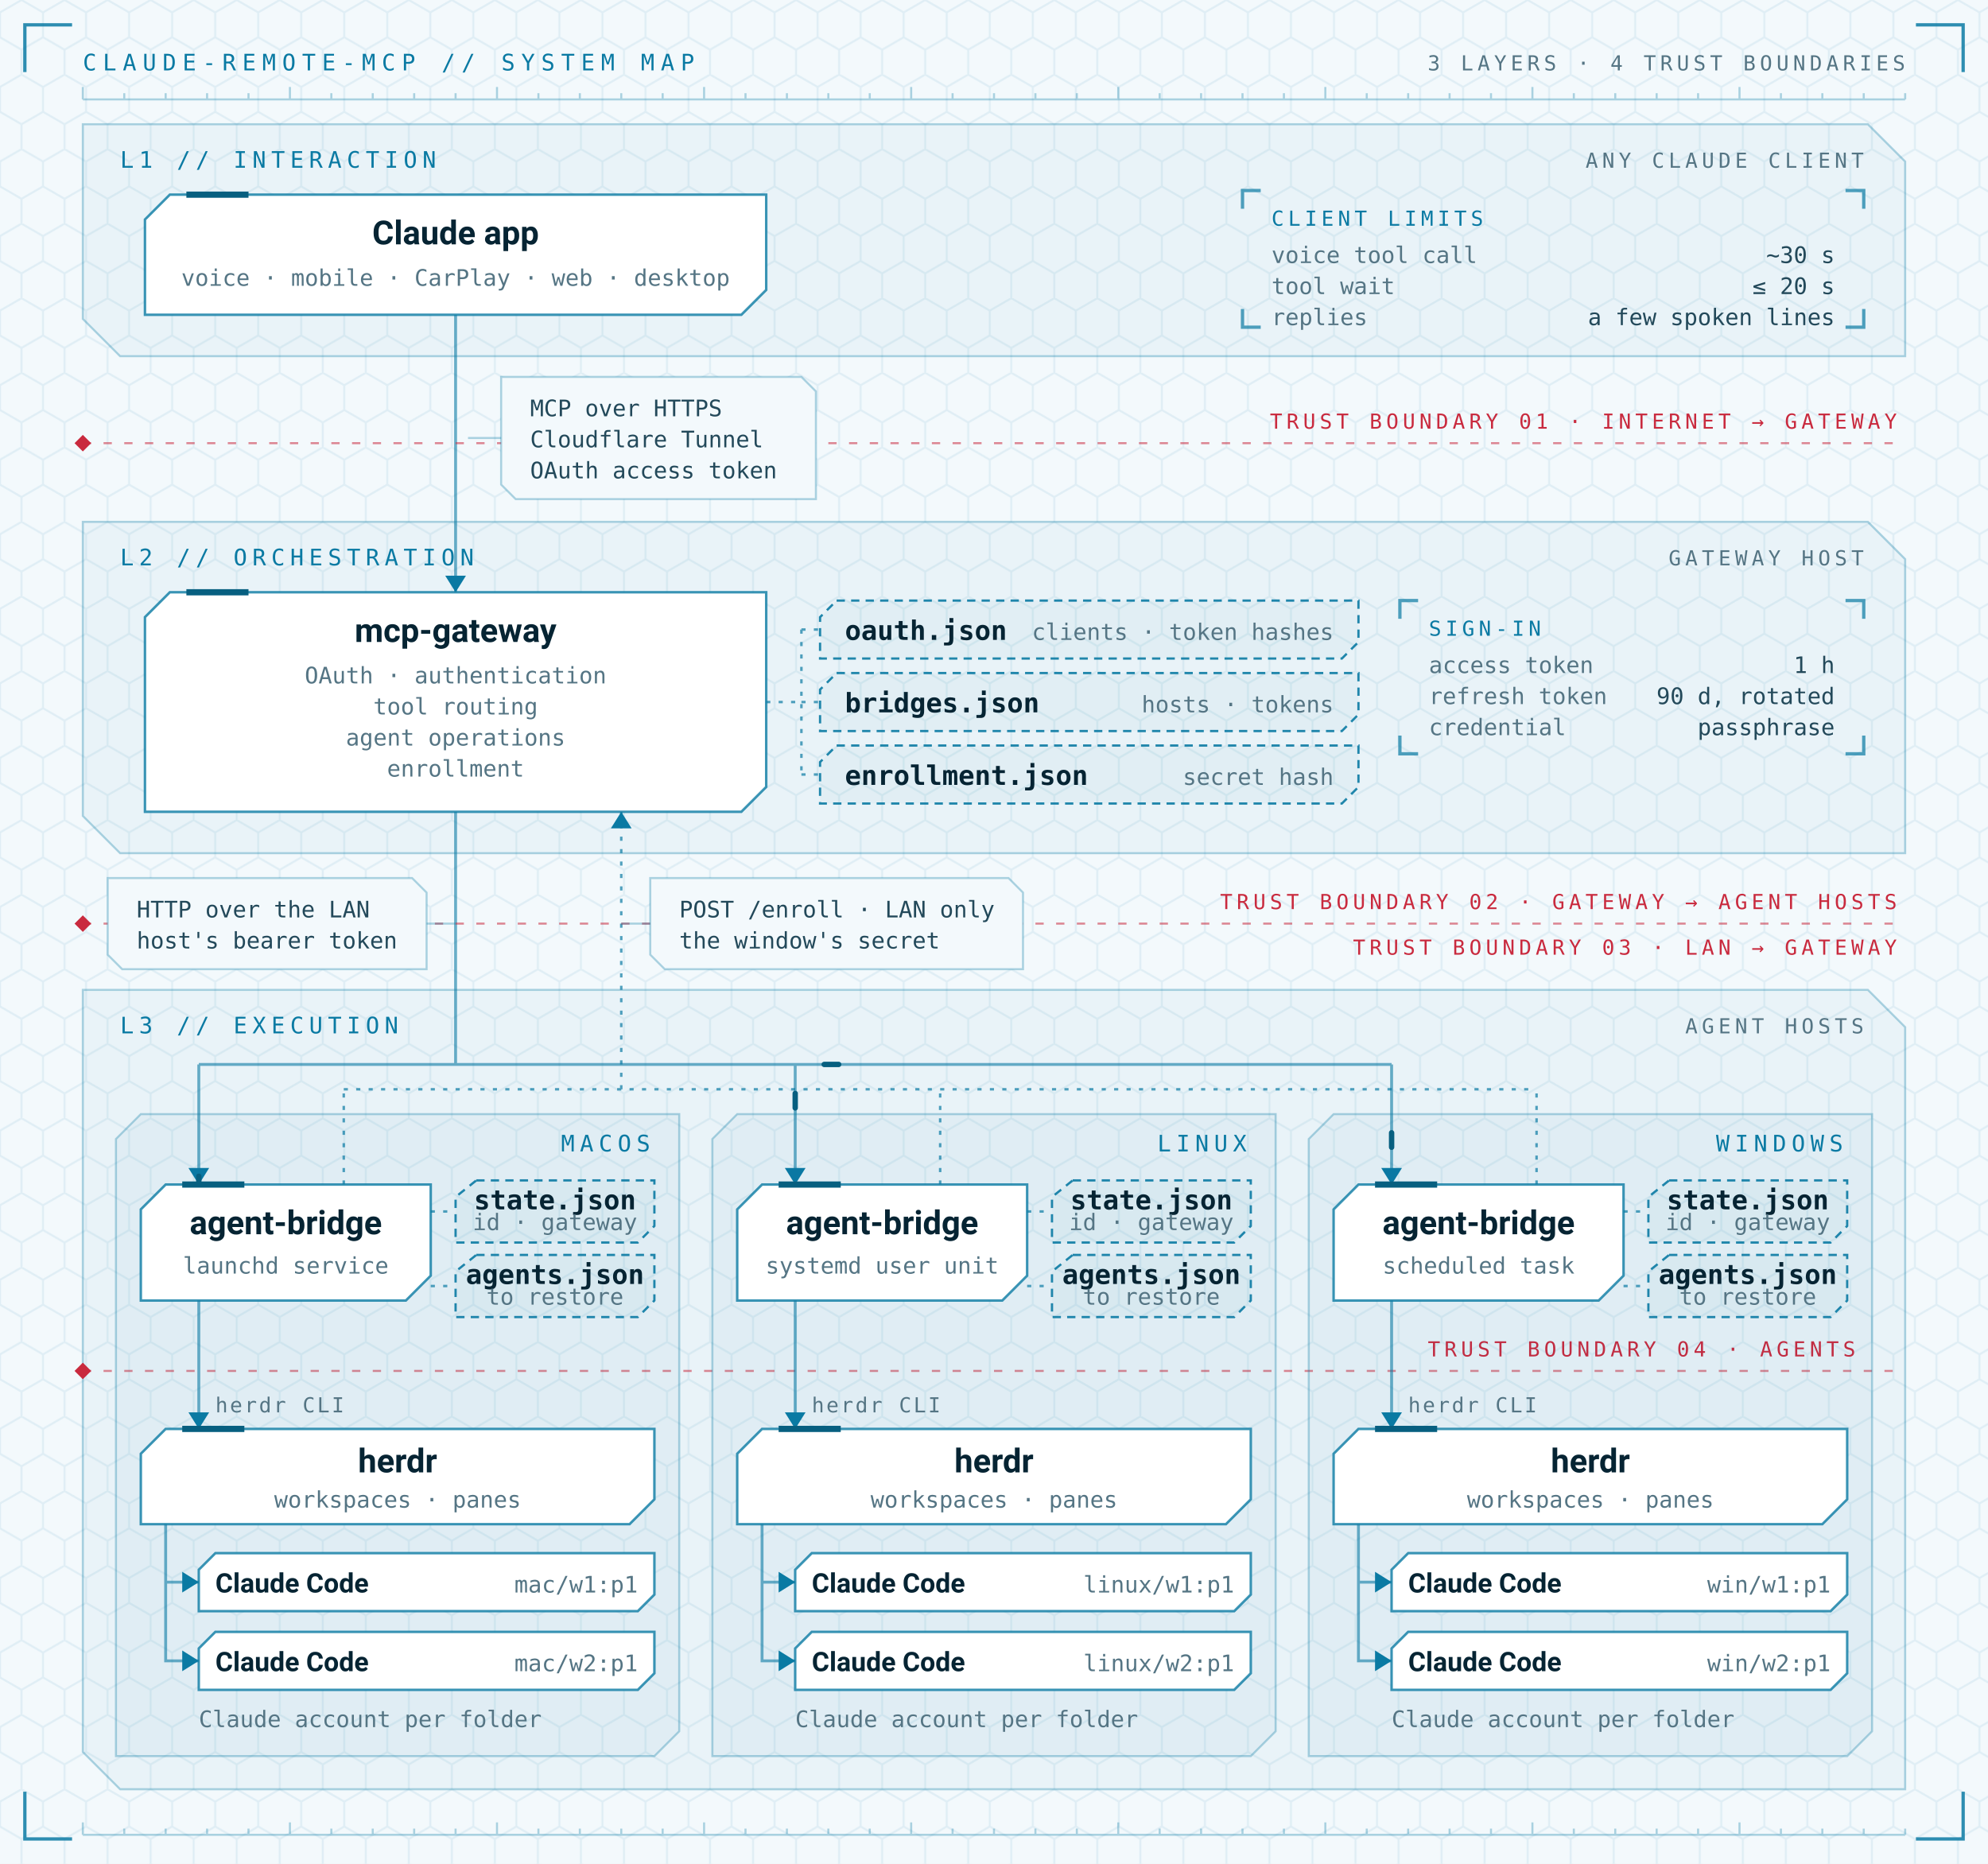
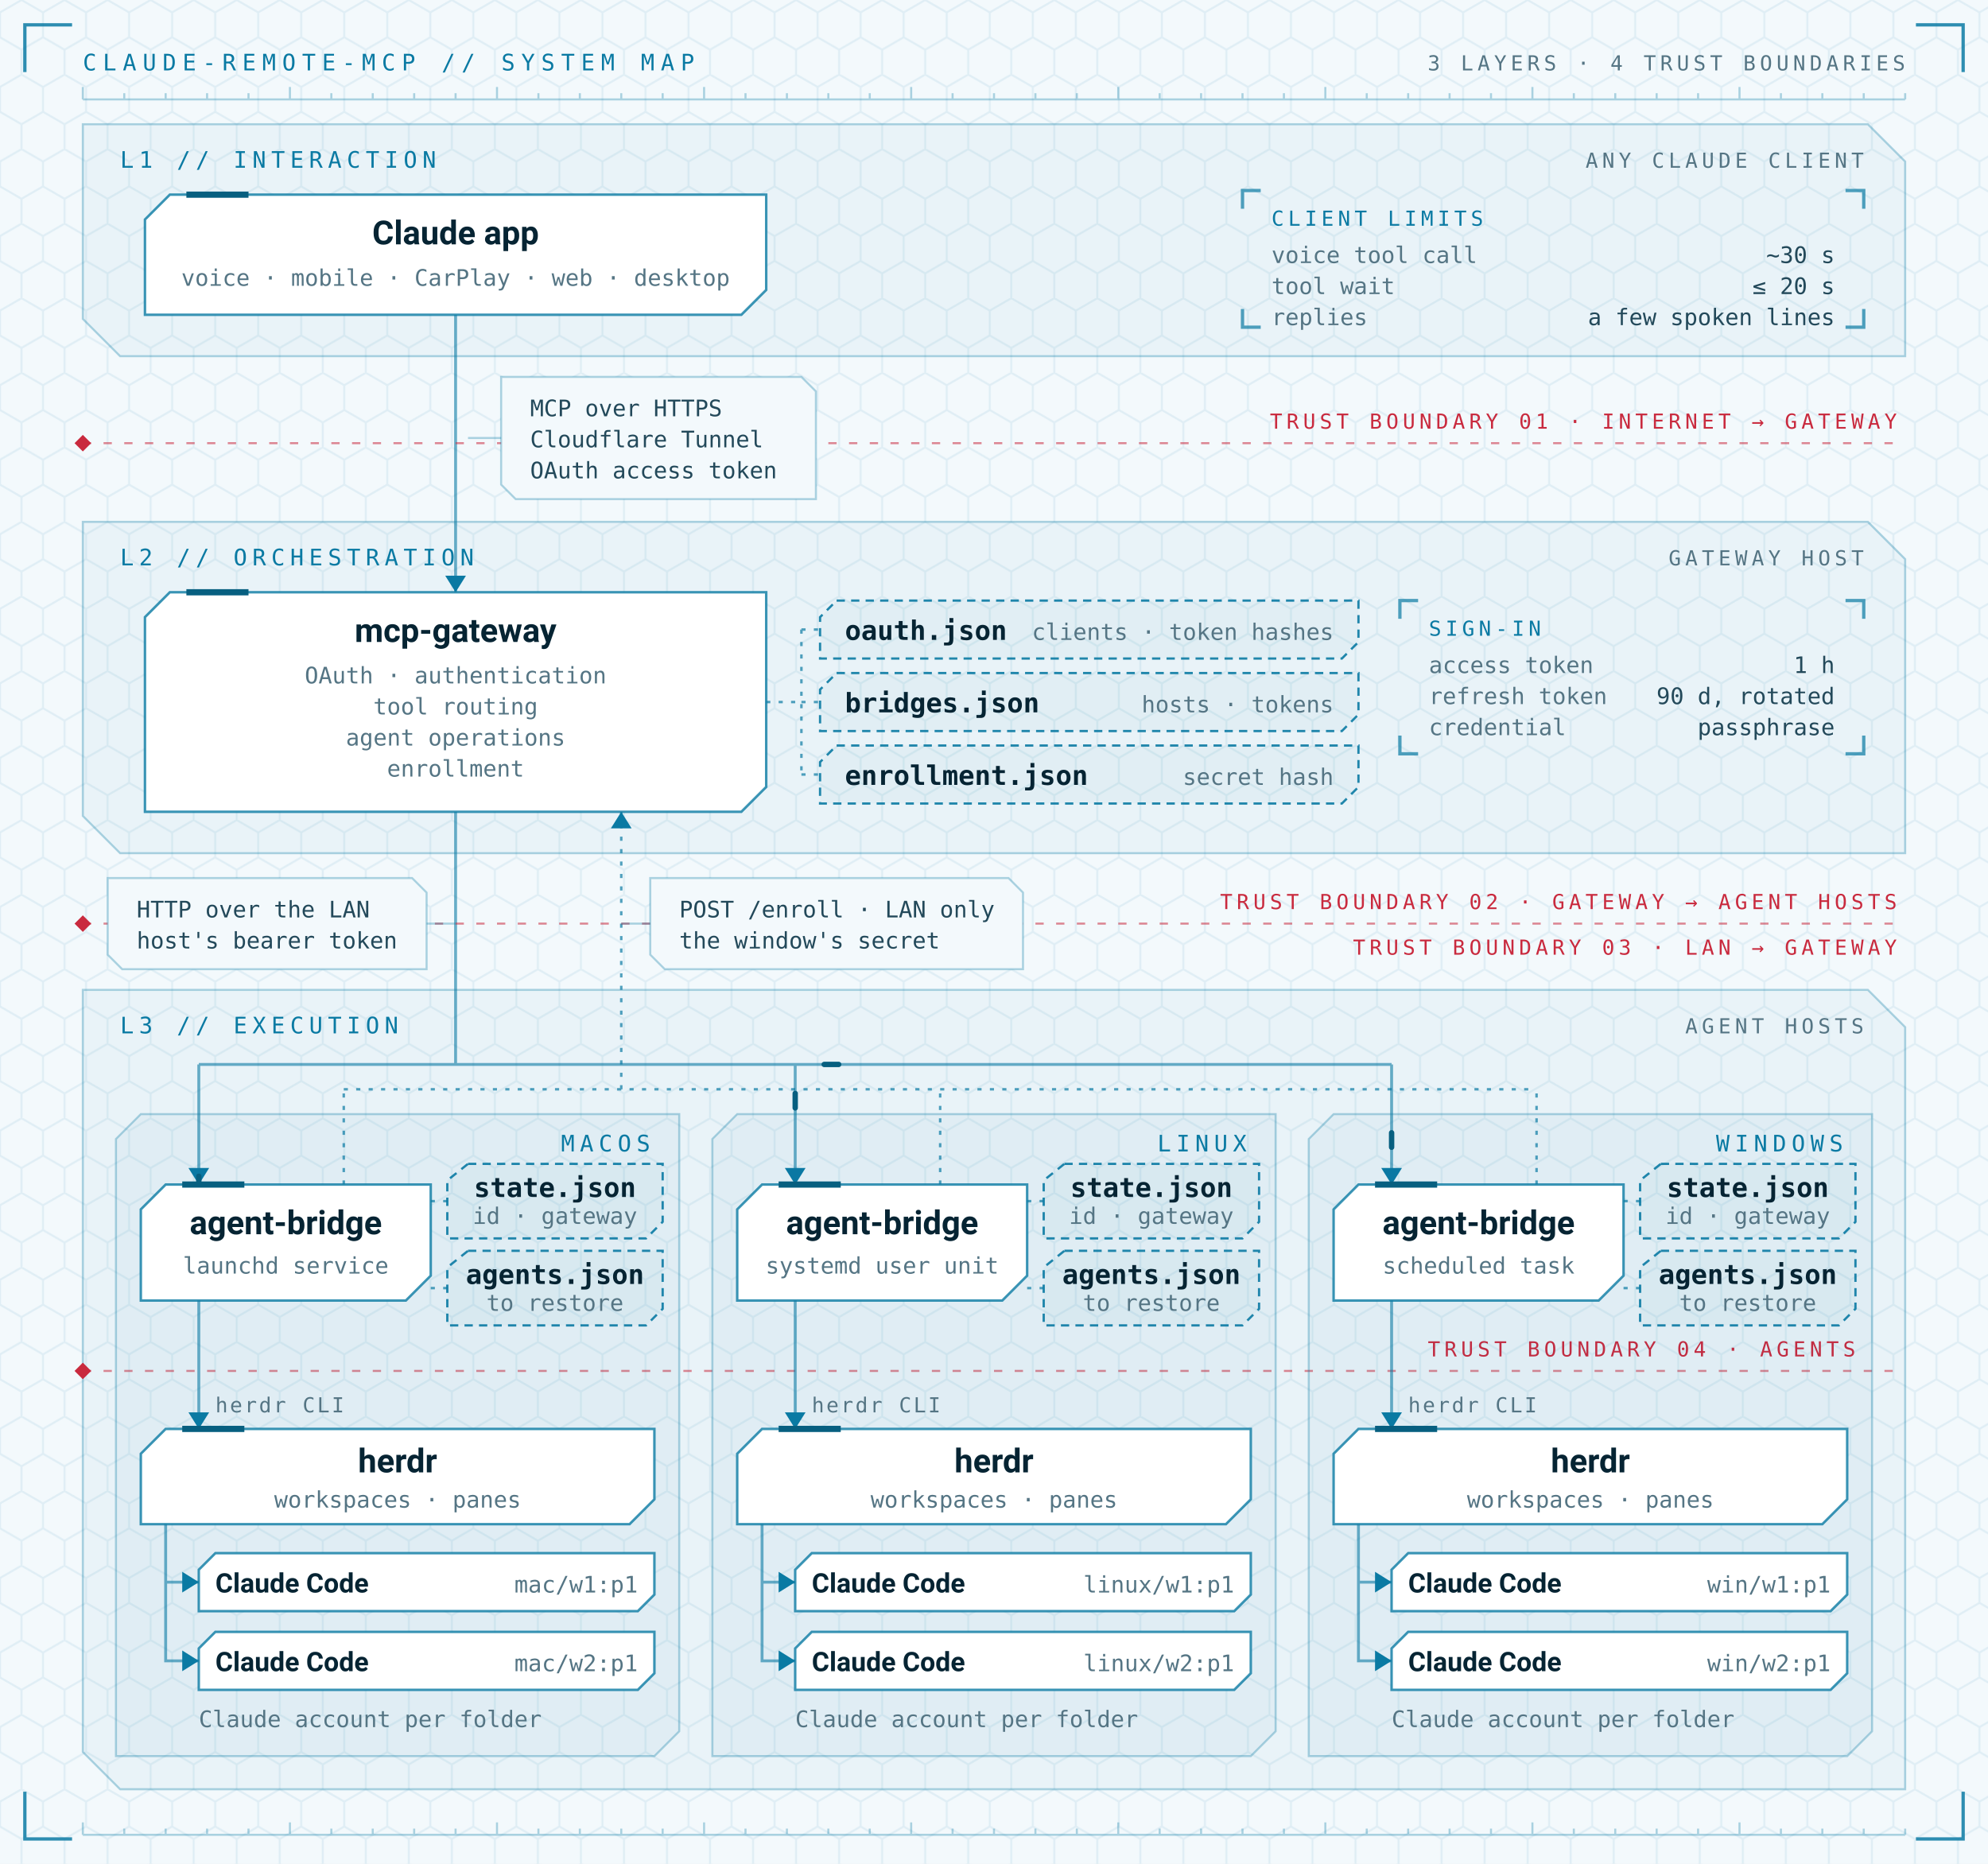
<svg xmlns="http://www.w3.org/2000/svg" width="960" height="900" viewBox="0 0 960 900" role="img" aria-labelledby="title desc">
  <style>
    .sans { font-family: -apple-system, BlinkMacSystemFont, 'Segoe UI', Roboto, 'Helvetica Neue', sans-serif; }
    .mono { font-family: ui-monospace, 'SF Mono', 'JetBrains Mono', Menlo, Consolas, monospace; }
    .bg { fill: #f3f9fc; }
    .frame, .bracket { fill: none; stroke: #0a7aa3; stroke-width: 1.6; stroke-linecap: square; }
    .frame { opacity: 0.85; }
    .bracket { opacity: 0.7; }
    .ruler { fill: none; stroke: rgba(10,122,163,0.32); stroke-width: 1; }
    .head-l { fill: #0a7aa3; font-size: 11px; letter-spacing: 3px; }
    .head-r { fill: #557584; font-size: 10px; letter-spacing: 2px; }
    .panel { fill: rgba(10,122,163,0.04); stroke: rgba(10,122,163,0.32); stroke-width: 1; }
    .label { fill: #0a7aa3; font-size: 11px; letter-spacing: 2.5px; }
    .tag { fill: #557584; font-size: 10px; letter-spacing: 2px; }
    .node { fill: #ffffff; }
    .edge { fill: none; stroke: #0a7aa3; stroke-width: 1.2; opacity: 0.8;  }
    .accent { fill: none; stroke: #075f80; stroke-width: 3; }
    .title { fill: #062433; font-size: 16px; font-weight: 600; }
    .sub { fill: #557584; font-size: 11px; }
    .sessiontitle { fill: #062433; font-size: 13px; font-weight: 600; }
    .store { fill: rgba(10,122,163,0.04); stroke: #0a7aa3; stroke-width: 1.1; stroke-dasharray: 4 3; opacity: 0.9; }
    .storetitle { fill: #062433; font-size: 13px; font-weight: 600; }
    .rotitle { fill: #0a7aa3; font-size: 10px; letter-spacing: 2px; }
    .rokey { fill: #557584; font-size: 11px; }
    .roval { fill: #23495a; font-size: 11px; }
    .wire { fill: none; stroke: #0a7aa3; stroke-width: 1.4; opacity: 0.6; }
    .dotted { fill: none; stroke: #0a7aa3; stroke-width: 1.2; stroke-dasharray: 2 4; opacity: 0.7; }
    .head { fill: #0a7aa3; }
    .wiretag { fill: #f3f9fc; stroke: rgba(10,122,163,0.32); stroke-width: 1; }
    .wirestub { fill: none; stroke: rgba(10,122,163,0.32); stroke-width: 1; }
    .wiretext { fill: #23495a; font-size: 11px; }
    .wirelabel { fill: #557584; font-size: 10px; letter-spacing: 1px; }
    .boundary { fill: none; stroke: #c92a3e; stroke-width: 1; stroke-dasharray: 4 6; opacity: 0.55; }
    .bdiamond { fill: #c92a3e; }
    .btext { fill: #c92a3e; font-size: 10px; letter-spacing: 2px; }
    .spark { fill: none; stroke: #075f80; stroke-width: 2.6; stroke-linecap: round; stroke-dasharray: 7 300; stroke-dashoffset: 7; }
    .s1 { animation: s1 5.6s ease-in-out infinite; }
    .s2 { animation: s2 5.6s ease-in-out infinite; }
    .s3 { animation: s3 5.6s ease-in-out infinite; }
    .s4 { animation: s4 5.6s ease-in-out infinite; }
    @keyframes s1 { 0% { stroke-dashoffset: 7; } 24%, 100% { stroke-dashoffset: -100; } }
    @keyframes s2 { 0%, 26% { stroke-dashoffset: 7; } 50%, 100% { stroke-dashoffset: -100; } }
    @keyframes s3 { 0%, 52% { stroke-dashoffset: 7; } 66%, 100% { stroke-dashoffset: -100; } }
    @keyframes s4 { 0%, 68% { stroke-dashoffset: 7; } 82%, 100% { stroke-dashoffset: -100; } }
    @media (prefers-reduced-motion: reduce) { .spark { animation: none; opacity: 0; } }
  </style>
  <defs>
    <pattern id="hex" width="20.78" height="36" patternUnits="userSpaceOnUse">
      <path d="M0 6L10.39 0L20.78 6V18L10.39 24L0 18Z M10.39 24V36" fill="none" stroke="#0a7aa3" stroke-opacity="0.08" stroke-width="1" />
    </pattern>
  </defs>
  <rect class="bg" width="960" height="900" />
  <rect width="960" height="900" fill="url(#hex)" />
  <path class="frame" d="M12,34 V12 H34" />
  <path class="frame" d="M926,12 H948 V34" />
  <path class="frame" d="M948,866 V888 H926" />
  <path class="frame" d="M34,888 H12 V866" />
  <text class="mono head-l" x="40" y="34">CLAUDE-REMOTE-MCP // SYSTEM MAP</text>
  <text class="mono head-r" x="920" y="34" text-anchor="end">3 LAYERS · 4 TRUST BOUNDARIES</text>
  <path class="ruler" d="M40,48 H920 M40,48 V42 M60,48 V45 M80,48 V45 M100,48 V45 M120,48 V45 M140,48 V42 M160,48 V45 M180,48 V45 M200,48 V45 M220,48 V45 M240,48 V42 M260,48 V45 M280,48 V45 M300,48 V45 M320,48 V45 M340,48 V42 M360,48 V45 M380,48 V45 M400,48 V45 M420,48 V45 M440,48 V42 M460,48 V45 M480,48 V45 M500,48 V45 M520,48 V45 M540,48 V42 M560,48 V45 M580,48 V45 M600,48 V45 M620,48 V45 M640,48 V42 M660,48 V45 M680,48 V45 M700,48 V45 M720,48 V45 M740,48 V42 M760,48 V45 M780,48 V45 M800,48 V45 M820,48 V45 M840,48 V42 M860,48 V45 M880,48 V45 M900,48 V45 M920,48 V45 " />
  <path class="panel" d="M40,60 H902 L920,78 V172 H58 L40,154 V60 Z" />
  <text class="mono label" x="58" y="81">L1 // INTERACTION</text>
  <text class="mono tag" x="900" y="81" text-anchor="end">ANY CLAUDE CLIENT</text>
  <path class="node" d="M82,94 H370 V140 L358,152 H70 V106 Z" />
  <path class="edge" d="M82,94 H370 V140 L358,152 H70 V106 Z" />
  <path class="accent" d="M90,94 H120" />
  <text class="sans title" x="220" y="118" text-anchor="middle">Claude app</text>
  <text class="mono sub" x="220" y="138" text-anchor="middle">voice · mobile · CarPlay · web · desktop</text>
  <path class="bracket" d="M600,100 V92 H608" />
  <path class="bracket" d="M892,92 H900 V100" />
  <path class="bracket" d="M900,150 V158 H892" />
  <path class="bracket" d="M608,158 H600 V150" />
  <text class="mono rotitle" x="614" y="109">CLIENT LIMITS</text>
  <text class="mono rokey" x="614" y="127">voice tool call</text>
  <text class="mono roval" x="886" y="127" text-anchor="end">~30 s</text>
  <text class="mono rokey" x="614" y="142">tool wait</text>
  <text class="mono roval" x="886" y="142" text-anchor="end">≤ 20 s</text>
  <text class="mono rokey" x="614" y="157">replies</text>
  <text class="mono roval" x="886" y="157" text-anchor="end">a few spoken lines</text>
  <path class="wire" d="M220,152 V286" />
  <path class="head" d="M215,278 L220,286 L225,278 Z" />
  <path class="boundary" d="M40,214 H920" />
  <path class="bdiamond" d="M40,210 L44,214 L40,218 L36,214 Z" />
  <text class="mono btext" x="916" y="207" text-anchor="end">TRUST BOUNDARY 01 · INTERNET → GATEWAY</text>
  <path class="wiretag" d="M242,182 H387 L394,189 V241 H249 L242,234 V182 Z" />
  <path class="wirestub" d="M226,211.5 H242" />
  <text class="mono wiretext" x="256" y="201">MCP over HTTPS</text>
  <text class="mono wiretext" x="256" y="216">Cloudflare Tunnel</text>
  <text class="mono wiretext" x="256" y="231">OAuth access token</text>
  <path class="panel" d="M40,252 H902 L920,270 V412 H58 L40,394 V252 Z" />
  <text class="mono label" x="58" y="273">L2 // ORCHESTRATION</text>
  <text class="mono tag" x="900" y="273" text-anchor="end">GATEWAY HOST</text>
  <path class="node" d="M82,286 H370 V380 L358,392 H70 V298 Z" />
  <path class="edge" d="M82,286 H370 V380 L358,392 H70 V298 Z" />
  <path class="accent" d="M90,286 H120" />
  <text class="sans title" x="220" y="310" text-anchor="middle">mcp-gateway</text>
  <text class="mono sub" x="220" y="330" text-anchor="middle">OAuth · authentication</text>
  <text class="mono sub" x="220" y="345" text-anchor="middle">tool routing</text>
  <text class="mono sub" x="220" y="360" text-anchor="middle">agent operations</text>
  <text class="mono sub" x="220" y="375" text-anchor="middle">enrollment</text>
  <path class="store" d="M404,290 H656 V310 L648,318 H396 V298 Z" />
  <text class="mono storetitle" x="408" y="309">oauth.json</text>
  <text class="mono sub" x="644" y="309" text-anchor="end">clients · token hashes</text>
  <path class="store" d="M404,325 H656 V345 L648,353 H396 V333 Z" />
  <text class="mono storetitle" x="408" y="344">bridges.json</text>
  <text class="mono sub" x="644" y="344" text-anchor="end">hosts · tokens</text>
  <path class="store" d="M404,360 H656 V380 L648,388 H396 V368 Z" />
  <text class="mono storetitle" x="408" y="379">enrollment.json</text>
  <text class="mono sub" x="644" y="379" text-anchor="end">secret hash</text>
  <path class="dotted" d="M370,339 H387 M387,304 V374 M387,304 H396 M387,339 H396 M387,374 H396" />
  <path class="bracket" d="M676,298 V290 H684" />
  <path class="bracket" d="M892,290 H900 V298" />
  <path class="bracket" d="M900,356 V364 H892" />
  <path class="bracket" d="M684,364 H676 V356" />
  <text class="mono rotitle" x="690" y="307">SIGN-IN</text>
  <text class="mono rokey" x="690" y="325">access token</text>
  <text class="mono roval" x="886" y="325" text-anchor="end">1 h</text>
  <text class="mono rokey" x="690" y="340">refresh token</text>
  <text class="mono roval" x="886" y="340" text-anchor="end">90 d, rotated</text>
  <text class="mono rokey" x="690" y="355">credential</text>
  <text class="mono roval" x="886" y="355" text-anchor="end">passphrase</text>
  <path class="dotted" d="M300,526 V392 M166,526 H742 M166,572 V526 M454,572 V526 M742,572 V526" />
  <path class="head" d="M295,400 L300,392 L305,400 Z" />
  <path class="wire" d="M220,392 V514 M96,514 H672 M96,514 V572 M384,514 V572 M672,514 V572" />
  <path class="head" d="M91,564 L96,572 L101,564 Z" />
  <path class="head" d="M379,564 L384,572 L389,564 Z" />
  <path class="head" d="M667,564 L672,572 L677,564 Z" />
  <path class="boundary" d="M40,446 H920" />
  <path class="bdiamond" d="M40,442 L44,446 L40,450 L36,446 Z" />
  <text class="mono btext" x="916" y="439" text-anchor="end">TRUST BOUNDARY 02 · GATEWAY → AGENT HOSTS</text>
  <text class="mono btext" x="916" y="461" text-anchor="end">TRUST BOUNDARY 03 · LAN → GATEWAY</text>
  <path class="wiretag" d="M52,424 H199 L206,431 V468 H59 L52,461 V424 Z" />
  <path class="wirestub" d="M220,446 H206" />
  <text class="mono wiretext" x="66" y="443">HTTP over the LAN</text>
  <text class="mono wiretext" x="66" y="458">host's bearer token</text>
  <path class="wiretag" d="M314,424 H487 L494,431 V468 H321 L314,461 V424 Z" />
  <path class="wirestub" d="M300,446 H314" />
  <text class="mono wiretext" x="328" y="443">POST /enroll · LAN only</text>
  <text class="mono wiretext" x="328" y="458">the window's secret</text>
  <path class="panel" d="M40,478 H902 L920,496 V864 H58 L40,846 V478 Z" />
  <text class="mono label" x="58" y="499">L3 // EXECUTION</text>
  <text class="mono tag" x="900" y="499" text-anchor="end">AGENT HOSTS</text>
  <path class="boundary" d="M40,662 H920" />
  <path class="bdiamond" d="M40,658 L44,662 L40,666 L36,662 Z" />
  <text class="mono btext" x="896" y="655" text-anchor="end">TRUST BOUNDARY 04 · AGENTS</text>
  <path class="panel" d="M68,538 H328 V836 L316,848 H56 V550 Z" />
  <text class="mono label" x="314" y="556" text-anchor="end">MACOS</text>
  <path class="node" d="M80,572 H208 V616 L196,628 H68 V584 Z" />
  <path class="edge" d="M80,572 H208 V616 L196,628 H68 V584 Z" />
  <path class="accent" d="M88,572 H118" />
  <text class="sans title" x="138" y="596" text-anchor="middle">agent-bridge</text>
  <text class="mono sub" x="138" y="615" text-anchor="middle">launchd service</text>
-   <path class="store" d="M230,570 H316 V592 L308,600 H220 V578 Z" />
-   <text class="mono storetitle" x="268" y="584" text-anchor="middle">state.json</text>
-   <text class="mono sub" x="268" y="594" text-anchor="middle">id · gateway</text>
-   <path class="store" d="M230,606 H316 V628 L308,636 H220 V614 Z" />
+   <path class="store" d="M226,562 H320 V590 L312,598 H216 V570 Z" />
+   <text class="mono storetitle" x="268" y="578" text-anchor="middle">state.json</text>
+   <text class="mono sub" x="268" y="591" text-anchor="middle">id · gateway</text>
+   <path class="store" d="M226,604 H320 V632 L312,640 H216 V612 Z" />
  <text class="mono storetitle" x="268" y="620" text-anchor="middle">agents.json</text>
-   <text class="mono sub" x="268" y="630" text-anchor="middle">to restore</text>
-   <path class="dotted" d="M208,585 H220 M208,621 H220" />
+   <text class="mono sub" x="268" y="633" text-anchor="middle">to restore</text>
+   <path class="dotted" d="M208,580 H216 M208,622 H216" />
  <path class="wire" d="M96,628 V690" />
  <path class="head" d="M91,682 L96,690 L101,682 Z" />
  <text class="mono wirelabel" x="104" y="682">herdr CLI</text>
  <path class="node" d="M80,690 H316 V724 L304,736 H68 V702 Z" />
  <path class="edge" d="M80,690 H316 V724 L304,736 H68 V702 Z" />
  <path class="accent" d="M88,690 H118" />
  <text class="sans title" x="192" y="711" text-anchor="middle">herdr</text>
  <text class="mono sub" x="192" y="728" text-anchor="middle">workspaces · panes</text>
  <path class="wire" d="M80,736 V802 H96 M80,764 H96" />
  <path class="head" d="M88,759 L96,764 L88,769 Z" />
  <path class="head" d="M88,797 L96,802 L88,807 Z" />
  <path class="node" d="M104,750 H316 V770 L308,778 H96 V758 Z" />
  <path class="edge" d="M104,750 H316 V770 L308,778 H96 V758 Z" />
  <text class="sans sessiontitle" x="104" y="769">Claude Code</text>
  <text class="mono sub" x="308" y="769" text-anchor="end">mac/w1:p1</text>
  <path class="node" d="M104,788 H316 V808 L308,816 H96 V796 Z" />
  <path class="edge" d="M104,788 H316 V808 L308,816 H96 V796 Z" />
  <text class="sans sessiontitle" x="104" y="807">Claude Code</text>
  <text class="mono sub" x="308" y="807" text-anchor="end">mac/w2:p1</text>
  <text class="mono sub" x="96" y="834">Claude account per folder</text>
  <path class="panel" d="M356,538 H616 V836 L604,848 H344 V550 Z" />
  <text class="mono label" x="602" y="556" text-anchor="end">LINUX</text>
  <path class="node" d="M368,572 H496 V616 L484,628 H356 V584 Z" />
  <path class="edge" d="M368,572 H496 V616 L484,628 H356 V584 Z" />
  <path class="accent" d="M376,572 H406" />
  <text class="sans title" x="426" y="596" text-anchor="middle">agent-bridge</text>
  <text class="mono sub" x="426" y="615" text-anchor="middle">systemd user unit</text>
-   <path class="store" d="M518,570 H604 V592 L596,600 H508 V578 Z" />
-   <text class="mono storetitle" x="556" y="584" text-anchor="middle">state.json</text>
-   <text class="mono sub" x="556" y="594" text-anchor="middle">id · gateway</text>
-   <path class="store" d="M518,606 H604 V628 L596,636 H508 V614 Z" />
+   <path class="store" d="M514,562 H608 V590 L600,598 H504 V570 Z" />
+   <text class="mono storetitle" x="556" y="578" text-anchor="middle">state.json</text>
+   <text class="mono sub" x="556" y="591" text-anchor="middle">id · gateway</text>
+   <path class="store" d="M514,604 H608 V632 L600,640 H504 V612 Z" />
  <text class="mono storetitle" x="556" y="620" text-anchor="middle">agents.json</text>
-   <text class="mono sub" x="556" y="630" text-anchor="middle">to restore</text>
-   <path class="dotted" d="M496,585 H508 M496,621 H508" />
+   <text class="mono sub" x="556" y="633" text-anchor="middle">to restore</text>
+   <path class="dotted" d="M496,580 H504 M496,622 H504" />
  <path class="wire" d="M384,628 V690" />
  <path class="head" d="M379,682 L384,690 L389,682 Z" />
  <text class="mono wirelabel" x="392" y="682">herdr CLI</text>
  <path class="node" d="M368,690 H604 V724 L592,736 H356 V702 Z" />
  <path class="edge" d="M368,690 H604 V724 L592,736 H356 V702 Z" />
  <path class="accent" d="M376,690 H406" />
  <text class="sans title" x="480" y="711" text-anchor="middle">herdr</text>
  <text class="mono sub" x="480" y="728" text-anchor="middle">workspaces · panes</text>
  <path class="wire" d="M368,736 V802 H384 M368,764 H384" />
  <path class="head" d="M376,759 L384,764 L376,769 Z" />
  <path class="head" d="M376,797 L384,802 L376,807 Z" />
  <path class="node" d="M392,750 H604 V770 L596,778 H384 V758 Z" />
  <path class="edge" d="M392,750 H604 V770 L596,778 H384 V758 Z" />
  <text class="sans sessiontitle" x="392" y="769">Claude Code</text>
  <text class="mono sub" x="596" y="769" text-anchor="end">linux/w1:p1</text>
  <path class="node" d="M392,788 H604 V808 L596,816 H384 V796 Z" />
  <path class="edge" d="M392,788 H604 V808 L596,816 H384 V796 Z" />
  <text class="sans sessiontitle" x="392" y="807">Claude Code</text>
  <text class="mono sub" x="596" y="807" text-anchor="end">linux/w2:p1</text>
  <text class="mono sub" x="384" y="834">Claude account per folder</text>
  <path class="panel" d="M644,538 H904 V836 L892,848 H632 V550 Z" />
  <text class="mono label" x="890" y="556" text-anchor="end">WINDOWS</text>
  <path class="node" d="M656,572 H784 V616 L772,628 H644 V584 Z" />
  <path class="edge" d="M656,572 H784 V616 L772,628 H644 V584 Z" />
  <path class="accent" d="M664,572 H694" />
  <text class="sans title" x="714" y="596" text-anchor="middle">agent-bridge</text>
  <text class="mono sub" x="714" y="615" text-anchor="middle">scheduled task</text>
-   <path class="store" d="M806,570 H892 V592 L884,600 H796 V578 Z" />
-   <text class="mono storetitle" x="844" y="584" text-anchor="middle">state.json</text>
-   <text class="mono sub" x="844" y="594" text-anchor="middle">id · gateway</text>
-   <path class="store" d="M806,606 H892 V628 L884,636 H796 V614 Z" />
+   <path class="store" d="M802,562 H896 V590 L888,598 H792 V570 Z" />
+   <text class="mono storetitle" x="844" y="578" text-anchor="middle">state.json</text>
+   <text class="mono sub" x="844" y="591" text-anchor="middle">id · gateway</text>
+   <path class="store" d="M802,604 H896 V632 L888,640 H792 V612 Z" />
  <text class="mono storetitle" x="844" y="620" text-anchor="middle">agents.json</text>
-   <text class="mono sub" x="844" y="630" text-anchor="middle">to restore</text>
-   <path class="dotted" d="M784,585 H796 M784,621 H796" />
+   <text class="mono sub" x="844" y="633" text-anchor="middle">to restore</text>
+   <path class="dotted" d="M784,580 H792 M784,622 H792" />
  <path class="wire" d="M672,628 V690" />
  <path class="head" d="M667,682 L672,690 L677,682 Z" />
  <text class="mono wirelabel" x="680" y="682">herdr CLI</text>
  <path class="node" d="M656,690 H892 V724 L880,736 H644 V702 Z" />
  <path class="edge" d="M656,690 H892 V724 L880,736 H644 V702 Z" />
  <path class="accent" d="M664,690 H694" />
  <text class="sans title" x="768" y="711" text-anchor="middle">herdr</text>
  <text class="mono sub" x="768" y="728" text-anchor="middle">workspaces · panes</text>
  <path class="wire" d="M656,736 V802 H672 M656,764 H672" />
  <path class="head" d="M664,759 L672,764 L664,769 Z" />
  <path class="head" d="M664,797 L672,802 L664,807 Z" />
  <path class="node" d="M680,750 H892 V770 L884,778 H672 V758 Z" />
  <path class="edge" d="M680,750 H892 V770 L884,778 H672 V758 Z" />
  <text class="sans sessiontitle" x="680" y="769">Claude Code</text>
  <text class="mono sub" x="884" y="769" text-anchor="end">win/w1:p1</text>
  <path class="node" d="M680,788 H892 V808 L884,816 H672 V796 Z" />
  <path class="edge" d="M680,788 H892 V808 L884,816 H672 V796 Z" />
  <text class="sans sessiontitle" x="680" y="807">Claude Code</text>
  <text class="mono sub" x="884" y="807" text-anchor="end">win/w2:p1</text>
  <text class="mono sub" x="672" y="834">Claude account per folder</text>
  <path class="ruler" d="M40,886 H920 M40,886 V880 M60,886 V883 M80,886 V883 M100,886 V883 M120,886 V883 M140,886 V880 M160,886 V883 M180,886 V883 M200,886 V883 M220,886 V883 M240,886 V880 M260,886 V883 M280,886 V883 M300,886 V883 M320,886 V883 M340,886 V880 M360,886 V883 M380,886 V883 M400,886 V883 M420,886 V883 M440,886 V880 M460,886 V883 M480,886 V883 M500,886 V883 M520,886 V883 M540,886 V880 M560,886 V883 M580,886 V883 M600,886 V883 M620,886 V883 M640,886 V880 M660,886 V883 M680,886 V883 M700,886 V883 M720,886 V883 M740,886 V880 M760,886 V883 M780,886 V883 M800,886 V883 M820,886 V883 M840,886 V880 M860,886 V883 M880,886 V883 M900,886 V883 M920,886 V883 " />
  <path class="spark s1" pathLength="100" d="M220,152 V286" />
  <path class="spark s2" pathLength="100" d="M220,392 V514 H96 V572" />
  <path class="spark s2" pathLength="100" d="M220,392 V514 H384 V572" />
  <path class="spark s2" pathLength="100" d="M220,392 V514 H672 V572" />
  <path class="spark s3" pathLength="100" d="M96,628 V690" />
  <path class="spark s3" pathLength="100" d="M384,628 V690" />
  <path class="spark s3" pathLength="100" d="M672,628 V690" />
  <path class="spark s4" pathLength="100" d="M80,736 V764 H96" />
  <path class="spark s4" pathLength="100" d="M80,736 V802 H96" />
  <path class="spark s4" pathLength="100" d="M368,736 V764 H384" />
  <path class="spark s4" pathLength="100" d="M368,736 V802 H384" />
  <path class="spark s4" pathLength="100" d="M656,736 V764 H672" />
  <path class="spark s4" pathLength="100" d="M656,736 V802 H672" />
</svg>
